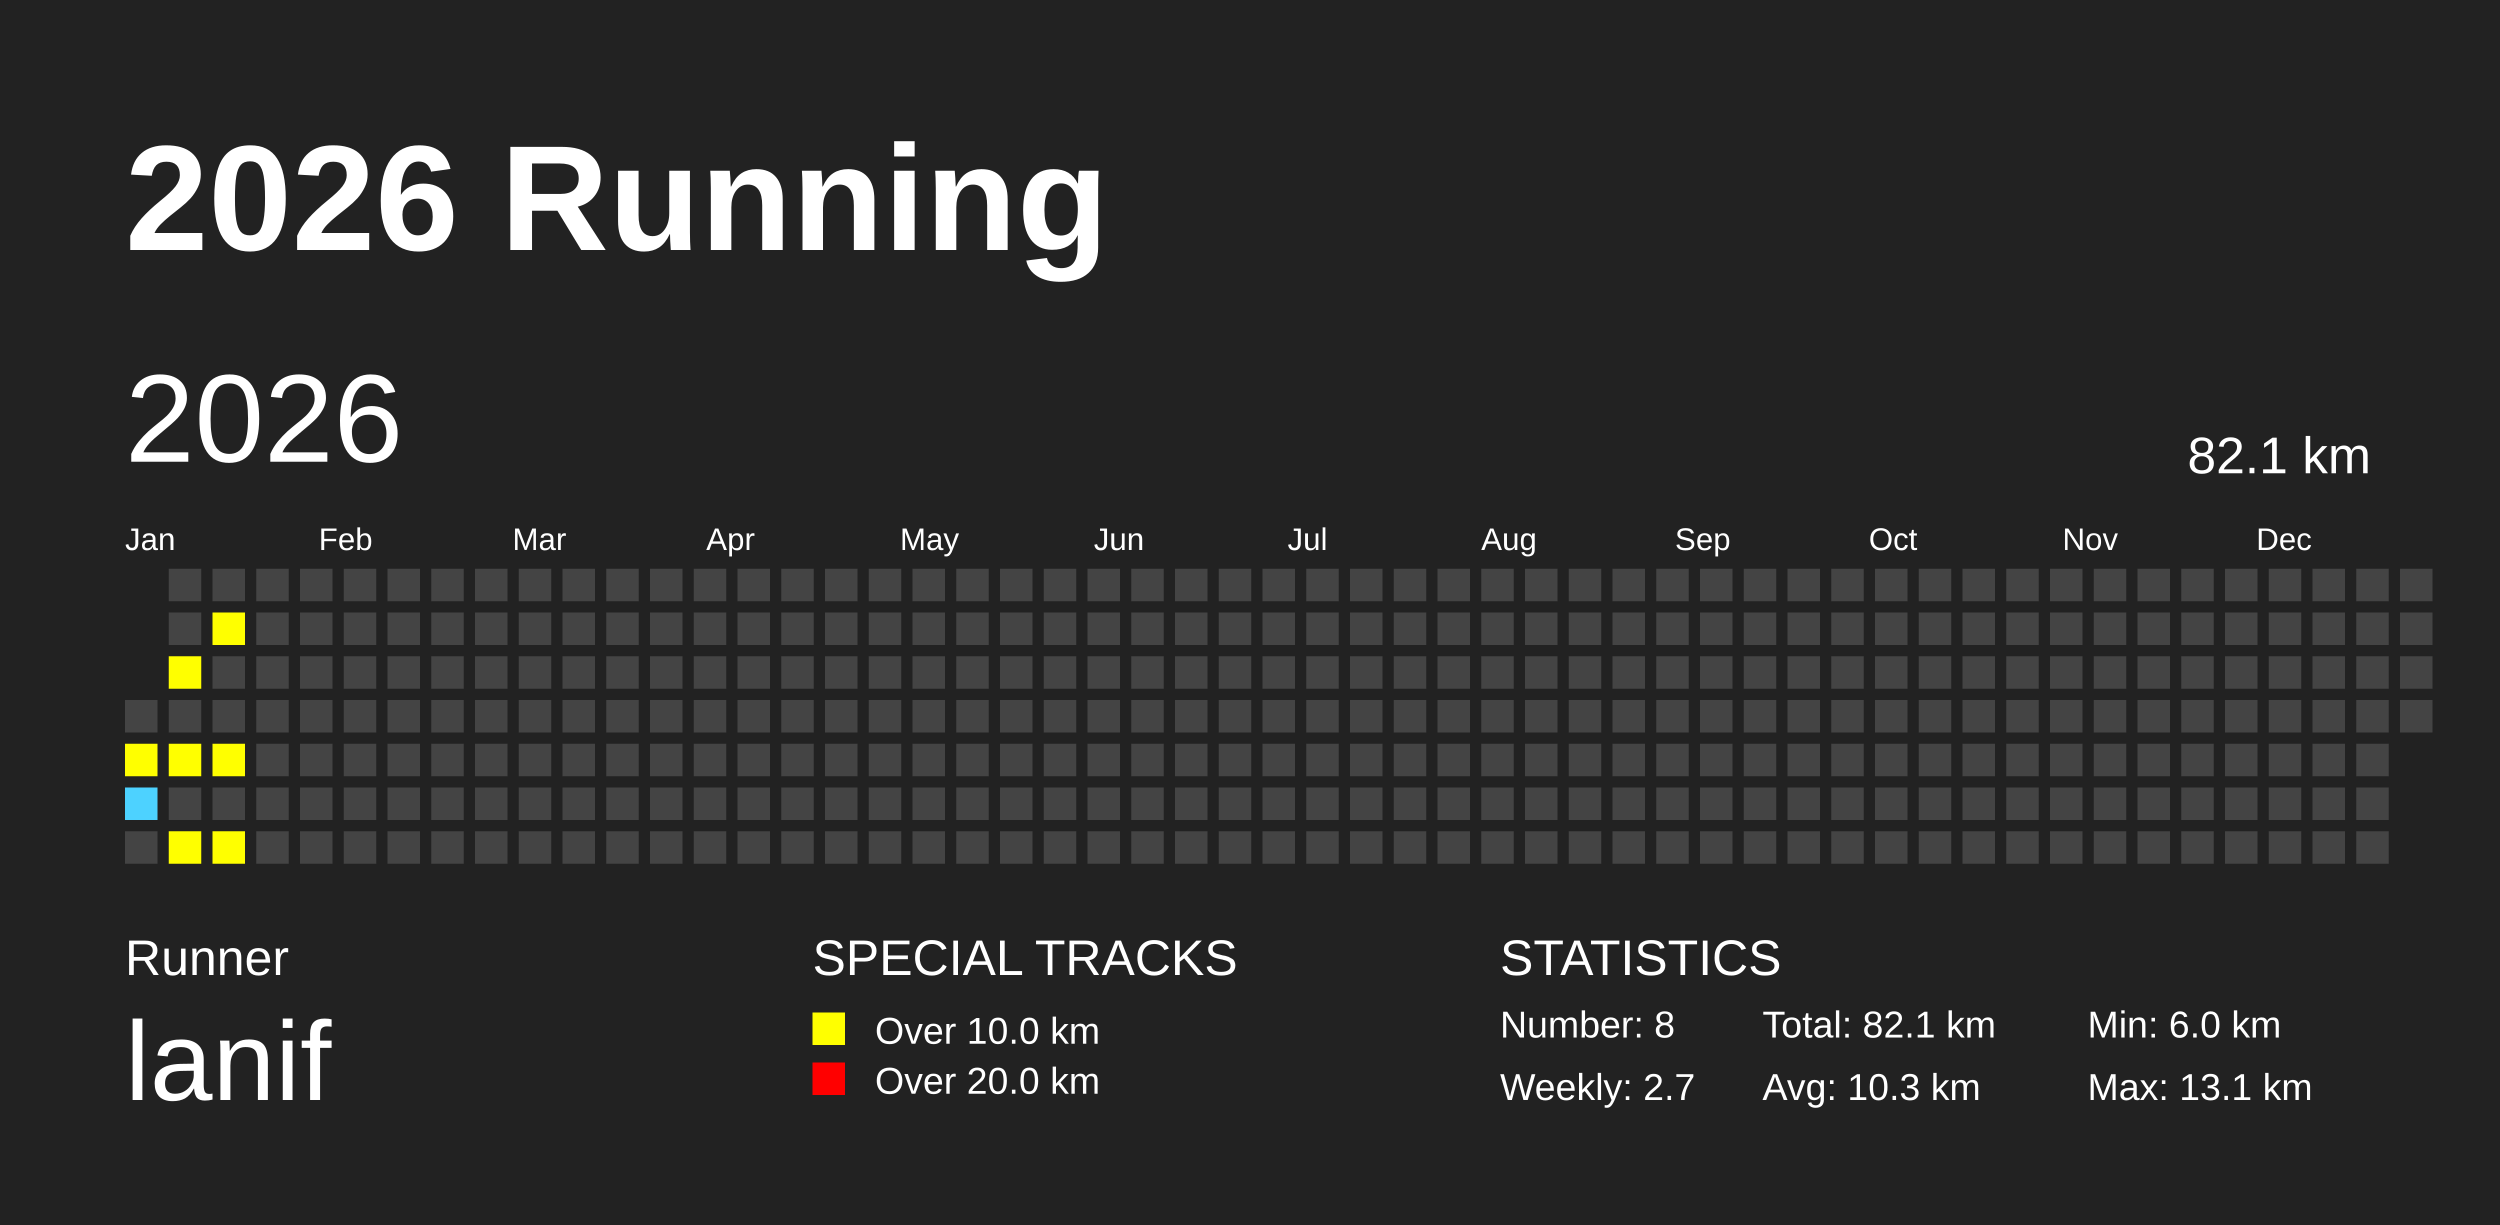
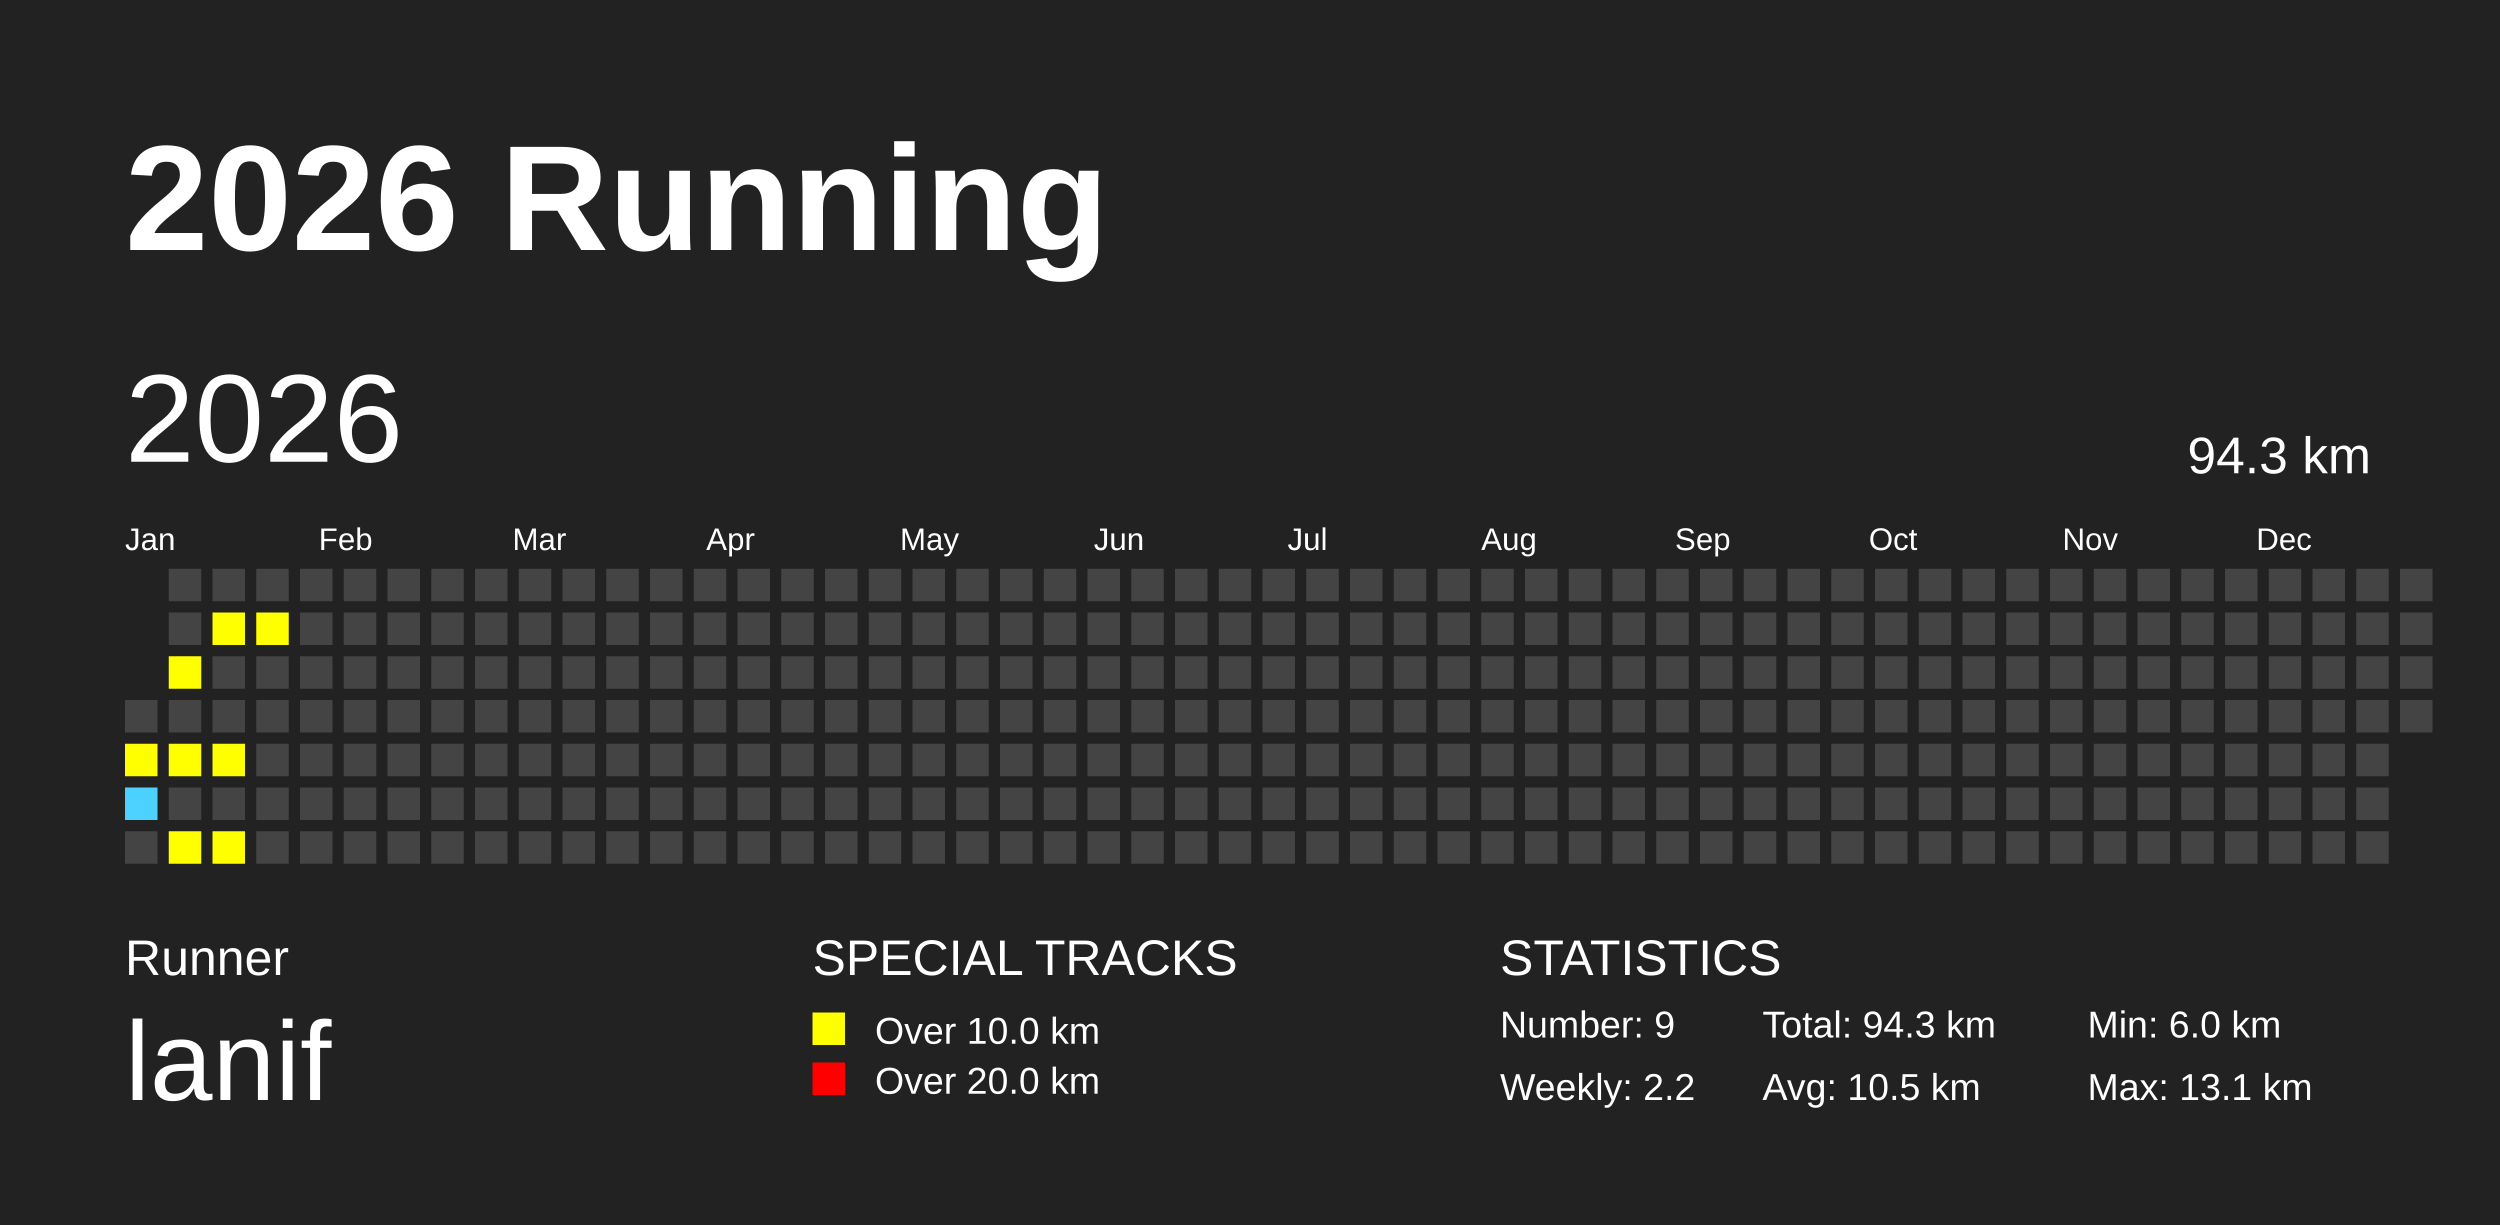
<svg xmlns="http://www.w3.org/2000/svg" baseProfile="full" height="98mm" version="1.1" viewBox="0,0,200,98" width="200mm">
  <defs />
  <rect fill="#222222" height="98" width="200" x="0" y="0" />
  <text fill="#FFFFFF" style="font-size:12px; font-family:Arial; font-weight:bold;" x="10" y="20">2026 Running</text>
  <text fill="#FFFFFF" style="font-size:4px; font-family:Arial" x="10" y="78">Runner</text>
  <text fill="#FFFFFF" style="font-size:9px; font-family:Arial" x="10" y="88">lanif</text>
  <text fill="#FFFFFF" style="font-size:4px; font-family:Arial" x="65" y="78">SPECIAL TRACKS</text>
  <rect fill="yellow" height="2.6" width="2.6" x="65" y="81" />
  <text fill="#FFFFFF" style="font-size:3px; font-family:Arial" x="70" y="83.5">Over 10.0 km</text>
  <rect fill="red" height="2.6" width="2.6" x="65" y="85" />
  <text fill="#FFFFFF" style="font-size:3px; font-family:Arial" x="70" y="87.5">Over 20.0 km</text>
  <text fill="#FFFFFF" style="font-size:4px; font-family:Arial" x="120" y="78">STATISTICS</text>
-   <text fill="#FFFFFF" style="font-size:3px; font-family:Arial" x="120" y="83">Number: 8</text>
-   <text fill="#FFFFFF" style="font-size:3px; font-family:Arial" x="120" y="88">Weekly: 2.7</text>
-   <text fill="#FFFFFF" style="font-size:3px; font-family:Arial" x="141" y="83">Total: 82.1 km</text>
-   <text fill="#FFFFFF" style="font-size:3px; font-family:Arial" x="141" y="88">Avg: 10.3 km</text>
+   <text fill="#FFFFFF" style="font-size:3px; font-family:Arial" x="120" y="83">Number: 9</text>
+   <text fill="#FFFFFF" style="font-size:3px; font-family:Arial" x="120" y="88">Weekly: 2.2</text>
+   <text fill="#FFFFFF" style="font-size:3px; font-family:Arial" x="141" y="83">Total: 94.3 km</text>
+   <text fill="#FFFFFF" style="font-size:3px; font-family:Arial" x="141" y="88">Avg: 10.5 km</text>
  <text fill="#FFFFFF" style="font-size:3px; font-family:Arial" x="167" y="83">Min: 6.0 km</text>
  <text fill="#FFFFFF" style="font-size:3px; font-family:Arial" x="167" y="88">Max: 13.1 km</text>
  <text dominant-baseline="hanging" fill="#FFFFFF" style="font-size:10.0px; font-family:Arial;" x="10" y="30">2026</text>
-   <text dominant-baseline="hanging" fill="#FFFFFF" style="font-size:4.125px; font-family:Arial;" x="175" y="35">82.1 km</text>
+   <text dominant-baseline="hanging" fill="#FFFFFF" style="font-size:4.125px; font-family:Arial;" x="175" y="35">94.3 km</text>
  <text fill="#FFFFFF" style="font-size:2.5px; font-family:Arial" x="10.0" y="44">Jan</text>
  <text fill="#FFFFFF" style="font-size:2.5px; font-family:Arial" x="25.5" y="44">Feb</text>
  <text fill="#FFFFFF" style="font-size:2.5px; font-family:Arial" x="41.0" y="44">Mar</text>
  <text fill="#FFFFFF" style="font-size:2.5px; font-family:Arial" x="56.5" y="44">Apr</text>
  <text fill="#FFFFFF" style="font-size:2.5px; font-family:Arial" x="72.0" y="44">May</text>
  <text fill="#FFFFFF" style="font-size:2.5px; font-family:Arial" x="87.5" y="44">Jun</text>
  <text fill="#FFFFFF" style="font-size:2.5px; font-family:Arial" x="103.0" y="44">Jul</text>
  <text fill="#FFFFFF" style="font-size:2.5px; font-family:Arial" x="118.5" y="44">Aug</text>
  <text fill="#FFFFFF" style="font-size:2.5px; font-family:Arial" x="134.0" y="44">Sep</text>
  <text fill="#FFFFFF" style="font-size:2.5px; font-family:Arial" x="149.5" y="44">Oct</text>
  <text fill="#FFFFFF" style="font-size:2.5px; font-family:Arial" x="165.0" y="44">Nov</text>
  <text fill="#FFFFFF" style="font-size:2.5px; font-family:Arial" x="180.5" y="44">Dec</text>
  <rect fill="#444444" height="2.6" width="2.6" x="10.0" y="56.0" />
  <rect fill="yellow" height="2.6" width="2.6" x="10.0" y="59.5" />
  <rect fill="#4DD2FF" height="2.6" width="2.6" x="10.0" y="63.0" />
  <rect fill="#444444" height="2.6" width="2.6" x="10.0" y="66.5" />
  <rect fill="#444444" height="2.6" width="2.6" x="13.5" y="45.5" />
  <rect fill="#444444" height="2.6" width="2.6" x="13.5" y="49.0" />
  <rect fill="yellow" height="2.6" width="2.6" x="13.5" y="52.5" />
  <rect fill="#444444" height="2.6" width="2.6" x="13.5" y="56.0" />
  <rect fill="yellow" height="2.6" width="2.6" x="13.5" y="59.5" />
  <rect fill="#444444" height="2.6" width="2.6" x="13.5" y="63.0" />
  <rect fill="yellow" height="2.6" width="2.6" x="13.5" y="66.5" />
  <rect fill="#444444" height="2.6" width="2.6" x="17.0" y="45.5" />
  <rect fill="yellow" height="2.6" width="2.6" x="17.0" y="49.0" />
  <rect fill="#444444" height="2.6" width="2.6" x="17.0" y="52.5" />
  <rect fill="#444444" height="2.6" width="2.6" x="17.0" y="56.0" />
  <rect fill="yellow" height="2.6" width="2.6" x="17.0" y="59.5" />
  <rect fill="#444444" height="2.6" width="2.6" x="17.0" y="63.0" />
  <rect fill="yellow" height="2.6" width="2.6" x="17.0" y="66.5" />
  <rect fill="#444444" height="2.6" width="2.6" x="20.5" y="45.5" />
-   <rect fill="#444444" height="2.6" width="2.6" x="20.5" y="49.0" />
+   <rect fill="yellow" height="2.6" width="2.6" x="20.5" y="49.0" />
  <rect fill="#444444" height="2.6" width="2.6" x="20.5" y="52.5" />
  <rect fill="#444444" height="2.6" width="2.6" x="20.5" y="56.0" />
  <rect fill="#444444" height="2.6" width="2.6" x="20.5" y="59.5" />
  <rect fill="#444444" height="2.6" width="2.6" x="20.5" y="63.0" />
  <rect fill="#444444" height="2.6" width="2.6" x="20.5" y="66.5" />
  <rect fill="#444444" height="2.6" width="2.6" x="24.0" y="45.5" />
  <rect fill="#444444" height="2.6" width="2.6" x="24.0" y="49.0" />
  <rect fill="#444444" height="2.6" width="2.6" x="24.0" y="52.5" />
  <rect fill="#444444" height="2.6" width="2.6" x="24.0" y="56.0" />
  <rect fill="#444444" height="2.6" width="2.6" x="24.0" y="59.5" />
  <rect fill="#444444" height="2.6" width="2.6" x="24.0" y="63.0" />
  <rect fill="#444444" height="2.6" width="2.6" x="24.0" y="66.5" />
  <rect fill="#444444" height="2.6" width="2.6" x="27.5" y="45.5" />
  <rect fill="#444444" height="2.6" width="2.6" x="27.5" y="49.0" />
  <rect fill="#444444" height="2.6" width="2.6" x="27.5" y="52.5" />
  <rect fill="#444444" height="2.6" width="2.6" x="27.5" y="56.0" />
  <rect fill="#444444" height="2.6" width="2.6" x="27.5" y="59.5" />
  <rect fill="#444444" height="2.6" width="2.6" x="27.5" y="63.0" />
  <rect fill="#444444" height="2.6" width="2.6" x="27.5" y="66.5" />
  <rect fill="#444444" height="2.6" width="2.6" x="31.0" y="45.5" />
  <rect fill="#444444" height="2.6" width="2.6" x="31.0" y="49.0" />
  <rect fill="#444444" height="2.6" width="2.6" x="31.0" y="52.5" />
  <rect fill="#444444" height="2.6" width="2.6" x="31.0" y="56.0" />
  <rect fill="#444444" height="2.6" width="2.6" x="31.0" y="59.5" />
  <rect fill="#444444" height="2.6" width="2.6" x="31.0" y="63.0" />
  <rect fill="#444444" height="2.6" width="2.6" x="31.0" y="66.5" />
  <rect fill="#444444" height="2.6" width="2.6" x="34.5" y="45.5" />
  <rect fill="#444444" height="2.6" width="2.6" x="34.5" y="49.0" />
  <rect fill="#444444" height="2.6" width="2.6" x="34.5" y="52.5" />
  <rect fill="#444444" height="2.6" width="2.6" x="34.5" y="56.0" />
  <rect fill="#444444" height="2.6" width="2.6" x="34.5" y="59.5" />
  <rect fill="#444444" height="2.6" width="2.6" x="34.5" y="63.0" />
  <rect fill="#444444" height="2.6" width="2.6" x="34.5" y="66.5" />
  <rect fill="#444444" height="2.6" width="2.6" x="38.0" y="45.5" />
  <rect fill="#444444" height="2.6" width="2.6" x="38.0" y="49.0" />
  <rect fill="#444444" height="2.6" width="2.6" x="38.0" y="52.5" />
  <rect fill="#444444" height="2.6" width="2.6" x="38.0" y="56.0" />
  <rect fill="#444444" height="2.6" width="2.6" x="38.0" y="59.5" />
  <rect fill="#444444" height="2.6" width="2.6" x="38.0" y="63.0" />
  <rect fill="#444444" height="2.6" width="2.6" x="38.0" y="66.5" />
  <rect fill="#444444" height="2.6" width="2.6" x="41.5" y="45.5" />
  <rect fill="#444444" height="2.6" width="2.6" x="41.5" y="49.0" />
  <rect fill="#444444" height="2.6" width="2.6" x="41.5" y="52.5" />
  <rect fill="#444444" height="2.6" width="2.6" x="41.5" y="56.0" />
  <rect fill="#444444" height="2.6" width="2.6" x="41.5" y="59.5" />
  <rect fill="#444444" height="2.6" width="2.6" x="41.5" y="63.0" />
  <rect fill="#444444" height="2.6" width="2.6" x="41.5" y="66.5" />
  <rect fill="#444444" height="2.6" width="2.6" x="45.0" y="45.5" />
  <rect fill="#444444" height="2.6" width="2.6" x="45.0" y="49.0" />
  <rect fill="#444444" height="2.6" width="2.6" x="45.0" y="52.5" />
  <rect fill="#444444" height="2.6" width="2.6" x="45.0" y="56.0" />
  <rect fill="#444444" height="2.6" width="2.6" x="45.0" y="59.5" />
  <rect fill="#444444" height="2.6" width="2.6" x="45.0" y="63.0" />
  <rect fill="#444444" height="2.6" width="2.6" x="45.0" y="66.5" />
  <rect fill="#444444" height="2.6" width="2.6" x="48.5" y="45.5" />
  <rect fill="#444444" height="2.6" width="2.6" x="48.5" y="49.0" />
  <rect fill="#444444" height="2.6" width="2.6" x="48.5" y="52.5" />
  <rect fill="#444444" height="2.6" width="2.6" x="48.5" y="56.0" />
  <rect fill="#444444" height="2.6" width="2.6" x="48.5" y="59.5" />
  <rect fill="#444444" height="2.6" width="2.6" x="48.5" y="63.0" />
  <rect fill="#444444" height="2.6" width="2.6" x="48.5" y="66.5" />
  <rect fill="#444444" height="2.6" width="2.6" x="52.0" y="45.5" />
  <rect fill="#444444" height="2.6" width="2.6" x="52.0" y="49.0" />
  <rect fill="#444444" height="2.6" width="2.6" x="52.0" y="52.5" />
  <rect fill="#444444" height="2.6" width="2.6" x="52.0" y="56.0" />
  <rect fill="#444444" height="2.6" width="2.6" x="52.0" y="59.5" />
  <rect fill="#444444" height="2.6" width="2.6" x="52.0" y="63.0" />
  <rect fill="#444444" height="2.6" width="2.6" x="52.0" y="66.5" />
  <rect fill="#444444" height="2.6" width="2.6" x="55.5" y="45.5" />
  <rect fill="#444444" height="2.6" width="2.6" x="55.5" y="49.0" />
  <rect fill="#444444" height="2.6" width="2.6" x="55.5" y="52.5" />
  <rect fill="#444444" height="2.6" width="2.6" x="55.5" y="56.0" />
  <rect fill="#444444" height="2.6" width="2.6" x="55.5" y="59.5" />
  <rect fill="#444444" height="2.6" width="2.6" x="55.5" y="63.0" />
  <rect fill="#444444" height="2.6" width="2.6" x="55.5" y="66.5" />
  <rect fill="#444444" height="2.6" width="2.6" x="59.0" y="45.5" />
  <rect fill="#444444" height="2.6" width="2.6" x="59.0" y="49.0" />
  <rect fill="#444444" height="2.6" width="2.6" x="59.0" y="52.5" />
  <rect fill="#444444" height="2.6" width="2.6" x="59.0" y="56.0" />
  <rect fill="#444444" height="2.6" width="2.6" x="59.0" y="59.5" />
  <rect fill="#444444" height="2.6" width="2.6" x="59.0" y="63.0" />
  <rect fill="#444444" height="2.6" width="2.6" x="59.0" y="66.5" />
  <rect fill="#444444" height="2.6" width="2.6" x="62.5" y="45.5" />
  <rect fill="#444444" height="2.6" width="2.6" x="62.5" y="49.0" />
  <rect fill="#444444" height="2.6" width="2.6" x="62.5" y="52.5" />
  <rect fill="#444444" height="2.6" width="2.6" x="62.5" y="56.0" />
  <rect fill="#444444" height="2.6" width="2.6" x="62.5" y="59.5" />
  <rect fill="#444444" height="2.6" width="2.6" x="62.5" y="63.0" />
  <rect fill="#444444" height="2.6" width="2.6" x="62.5" y="66.5" />
  <rect fill="#444444" height="2.6" width="2.6" x="66.0" y="45.5" />
  <rect fill="#444444" height="2.6" width="2.6" x="66.0" y="49.0" />
  <rect fill="#444444" height="2.6" width="2.6" x="66.0" y="52.5" />
  <rect fill="#444444" height="2.6" width="2.6" x="66.0" y="56.0" />
  <rect fill="#444444" height="2.6" width="2.6" x="66.0" y="59.5" />
  <rect fill="#444444" height="2.6" width="2.6" x="66.0" y="63.0" />
  <rect fill="#444444" height="2.6" width="2.6" x="66.0" y="66.5" />
  <rect fill="#444444" height="2.6" width="2.6" x="69.5" y="45.5" />
  <rect fill="#444444" height="2.6" width="2.6" x="69.5" y="49.0" />
  <rect fill="#444444" height="2.6" width="2.6" x="69.5" y="52.5" />
  <rect fill="#444444" height="2.6" width="2.6" x="69.5" y="56.0" />
  <rect fill="#444444" height="2.6" width="2.6" x="69.5" y="59.5" />
  <rect fill="#444444" height="2.6" width="2.6" x="69.5" y="63.0" />
  <rect fill="#444444" height="2.6" width="2.6" x="69.5" y="66.5" />
  <rect fill="#444444" height="2.6" width="2.6" x="73.0" y="45.5" />
  <rect fill="#444444" height="2.6" width="2.6" x="73.0" y="49.0" />
  <rect fill="#444444" height="2.6" width="2.6" x="73.0" y="52.5" />
  <rect fill="#444444" height="2.6" width="2.6" x="73.0" y="56.0" />
  <rect fill="#444444" height="2.6" width="2.6" x="73.0" y="59.5" />
  <rect fill="#444444" height="2.6" width="2.6" x="73.0" y="63.0" />
  <rect fill="#444444" height="2.6" width="2.6" x="73.0" y="66.5" />
  <rect fill="#444444" height="2.6" width="2.6" x="76.5" y="45.5" />
  <rect fill="#444444" height="2.6" width="2.6" x="76.5" y="49.0" />
  <rect fill="#444444" height="2.6" width="2.6" x="76.5" y="52.5" />
  <rect fill="#444444" height="2.6" width="2.6" x="76.5" y="56.0" />
  <rect fill="#444444" height="2.6" width="2.6" x="76.5" y="59.5" />
  <rect fill="#444444" height="2.6" width="2.6" x="76.5" y="63.0" />
  <rect fill="#444444" height="2.6" width="2.6" x="76.5" y="66.5" />
  <rect fill="#444444" height="2.6" width="2.6" x="80.0" y="45.5" />
  <rect fill="#444444" height="2.6" width="2.6" x="80.0" y="49.0" />
  <rect fill="#444444" height="2.6" width="2.6" x="80.0" y="52.5" />
  <rect fill="#444444" height="2.6" width="2.6" x="80.0" y="56.0" />
  <rect fill="#444444" height="2.6" width="2.6" x="80.0" y="59.5" />
  <rect fill="#444444" height="2.6" width="2.6" x="80.0" y="63.0" />
  <rect fill="#444444" height="2.6" width="2.6" x="80.0" y="66.5" />
  <rect fill="#444444" height="2.6" width="2.6" x="83.5" y="45.5" />
  <rect fill="#444444" height="2.6" width="2.6" x="83.5" y="49.0" />
  <rect fill="#444444" height="2.6" width="2.6" x="83.5" y="52.5" />
  <rect fill="#444444" height="2.6" width="2.6" x="83.5" y="56.0" />
  <rect fill="#444444" height="2.6" width="2.6" x="83.5" y="59.5" />
  <rect fill="#444444" height="2.6" width="2.6" x="83.5" y="63.0" />
  <rect fill="#444444" height="2.6" width="2.6" x="83.5" y="66.5" />
  <rect fill="#444444" height="2.6" width="2.6" x="87.0" y="45.5" />
  <rect fill="#444444" height="2.6" width="2.6" x="87.0" y="49.0" />
  <rect fill="#444444" height="2.6" width="2.6" x="87.0" y="52.5" />
  <rect fill="#444444" height="2.6" width="2.6" x="87.0" y="56.0" />
  <rect fill="#444444" height="2.6" width="2.6" x="87.0" y="59.5" />
  <rect fill="#444444" height="2.6" width="2.6" x="87.0" y="63.0" />
  <rect fill="#444444" height="2.6" width="2.6" x="87.0" y="66.5" />
  <rect fill="#444444" height="2.6" width="2.6" x="90.5" y="45.5" />
  <rect fill="#444444" height="2.6" width="2.6" x="90.5" y="49.0" />
  <rect fill="#444444" height="2.6" width="2.6" x="90.5" y="52.5" />
  <rect fill="#444444" height="2.6" width="2.6" x="90.5" y="56.0" />
  <rect fill="#444444" height="2.6" width="2.6" x="90.5" y="59.5" />
  <rect fill="#444444" height="2.6" width="2.6" x="90.5" y="63.0" />
  <rect fill="#444444" height="2.6" width="2.6" x="90.5" y="66.5" />
  <rect fill="#444444" height="2.6" width="2.6" x="94.0" y="45.5" />
  <rect fill="#444444" height="2.6" width="2.6" x="94.0" y="49.0" />
  <rect fill="#444444" height="2.6" width="2.6" x="94.0" y="52.5" />
  <rect fill="#444444" height="2.6" width="2.6" x="94.0" y="56.0" />
  <rect fill="#444444" height="2.6" width="2.6" x="94.0" y="59.5" />
  <rect fill="#444444" height="2.6" width="2.6" x="94.0" y="63.0" />
  <rect fill="#444444" height="2.6" width="2.6" x="94.0" y="66.5" />
  <rect fill="#444444" height="2.6" width="2.6" x="97.5" y="45.5" />
  <rect fill="#444444" height="2.6" width="2.6" x="97.5" y="49.0" />
  <rect fill="#444444" height="2.6" width="2.6" x="97.5" y="52.5" />
  <rect fill="#444444" height="2.6" width="2.6" x="97.5" y="56.0" />
  <rect fill="#444444" height="2.6" width="2.6" x="97.5" y="59.5" />
  <rect fill="#444444" height="2.6" width="2.6" x="97.5" y="63.0" />
  <rect fill="#444444" height="2.6" width="2.6" x="97.5" y="66.5" />
  <rect fill="#444444" height="2.6" width="2.6" x="101.0" y="45.5" />
  <rect fill="#444444" height="2.6" width="2.6" x="101.0" y="49.0" />
  <rect fill="#444444" height="2.6" width="2.6" x="101.0" y="52.5" />
  <rect fill="#444444" height="2.6" width="2.6" x="101.0" y="56.0" />
  <rect fill="#444444" height="2.6" width="2.6" x="101.0" y="59.5" />
  <rect fill="#444444" height="2.6" width="2.6" x="101.0" y="63.0" />
  <rect fill="#444444" height="2.6" width="2.6" x="101.0" y="66.5" />
  <rect fill="#444444" height="2.6" width="2.6" x="104.5" y="45.5" />
  <rect fill="#444444" height="2.6" width="2.6" x="104.5" y="49.0" />
  <rect fill="#444444" height="2.6" width="2.6" x="104.5" y="52.5" />
  <rect fill="#444444" height="2.6" width="2.6" x="104.5" y="56.0" />
  <rect fill="#444444" height="2.6" width="2.6" x="104.5" y="59.5" />
  <rect fill="#444444" height="2.6" width="2.6" x="104.5" y="63.0" />
  <rect fill="#444444" height="2.6" width="2.6" x="104.5" y="66.5" />
  <rect fill="#444444" height="2.6" width="2.6" x="108.0" y="45.5" />
  <rect fill="#444444" height="2.6" width="2.6" x="108.0" y="49.0" />
  <rect fill="#444444" height="2.6" width="2.6" x="108.0" y="52.5" />
  <rect fill="#444444" height="2.6" width="2.6" x="108.0" y="56.0" />
  <rect fill="#444444" height="2.6" width="2.6" x="108.0" y="59.5" />
  <rect fill="#444444" height="2.6" width="2.6" x="108.0" y="63.0" />
  <rect fill="#444444" height="2.6" width="2.6" x="108.0" y="66.5" />
  <rect fill="#444444" height="2.6" width="2.6" x="111.5" y="45.5" />
  <rect fill="#444444" height="2.6" width="2.6" x="111.5" y="49.0" />
  <rect fill="#444444" height="2.6" width="2.6" x="111.5" y="52.5" />
  <rect fill="#444444" height="2.6" width="2.6" x="111.5" y="56.0" />
  <rect fill="#444444" height="2.6" width="2.6" x="111.5" y="59.5" />
  <rect fill="#444444" height="2.6" width="2.6" x="111.5" y="63.0" />
  <rect fill="#444444" height="2.6" width="2.6" x="111.5" y="66.5" />
  <rect fill="#444444" height="2.6" width="2.6" x="115.0" y="45.5" />
  <rect fill="#444444" height="2.6" width="2.6" x="115.0" y="49.0" />
  <rect fill="#444444" height="2.6" width="2.6" x="115.0" y="52.5" />
  <rect fill="#444444" height="2.6" width="2.6" x="115.0" y="56.0" />
  <rect fill="#444444" height="2.6" width="2.6" x="115.0" y="59.5" />
  <rect fill="#444444" height="2.6" width="2.6" x="115.0" y="63.0" />
  <rect fill="#444444" height="2.6" width="2.6" x="115.0" y="66.5" />
  <rect fill="#444444" height="2.6" width="2.6" x="118.5" y="45.5" />
  <rect fill="#444444" height="2.6" width="2.6" x="118.5" y="49.0" />
  <rect fill="#444444" height="2.6" width="2.6" x="118.5" y="52.5" />
  <rect fill="#444444" height="2.6" width="2.6" x="118.5" y="56.0" />
  <rect fill="#444444" height="2.6" width="2.6" x="118.5" y="59.5" />
  <rect fill="#444444" height="2.6" width="2.6" x="118.5" y="63.0" />
  <rect fill="#444444" height="2.6" width="2.6" x="118.5" y="66.5" />
  <rect fill="#444444" height="2.6" width="2.6" x="122.0" y="45.5" />
  <rect fill="#444444" height="2.6" width="2.6" x="122.0" y="49.0" />
  <rect fill="#444444" height="2.6" width="2.6" x="122.0" y="52.5" />
  <rect fill="#444444" height="2.6" width="2.6" x="122.0" y="56.0" />
  <rect fill="#444444" height="2.6" width="2.6" x="122.0" y="59.5" />
  <rect fill="#444444" height="2.6" width="2.6" x="122.0" y="63.0" />
  <rect fill="#444444" height="2.6" width="2.6" x="122.0" y="66.5" />
  <rect fill="#444444" height="2.6" width="2.6" x="125.5" y="45.5" />
  <rect fill="#444444" height="2.6" width="2.6" x="125.5" y="49.0" />
  <rect fill="#444444" height="2.6" width="2.6" x="125.5" y="52.5" />
  <rect fill="#444444" height="2.6" width="2.6" x="125.5" y="56.0" />
  <rect fill="#444444" height="2.6" width="2.6" x="125.5" y="59.5" />
  <rect fill="#444444" height="2.6" width="2.6" x="125.5" y="63.0" />
  <rect fill="#444444" height="2.6" width="2.6" x="125.5" y="66.5" />
  <rect fill="#444444" height="2.6" width="2.6" x="129.0" y="45.5" />
  <rect fill="#444444" height="2.6" width="2.6" x="129.0" y="49.0" />
  <rect fill="#444444" height="2.6" width="2.6" x="129.0" y="52.5" />
  <rect fill="#444444" height="2.6" width="2.6" x="129.0" y="56.0" />
  <rect fill="#444444" height="2.6" width="2.6" x="129.0" y="59.5" />
  <rect fill="#444444" height="2.6" width="2.6" x="129.0" y="63.0" />
  <rect fill="#444444" height="2.6" width="2.6" x="129.0" y="66.5" />
  <rect fill="#444444" height="2.6" width="2.6" x="132.5" y="45.5" />
  <rect fill="#444444" height="2.6" width="2.6" x="132.5" y="49.0" />
  <rect fill="#444444" height="2.6" width="2.6" x="132.5" y="52.5" />
  <rect fill="#444444" height="2.6" width="2.6" x="132.5" y="56.0" />
  <rect fill="#444444" height="2.6" width="2.6" x="132.5" y="59.5" />
  <rect fill="#444444" height="2.6" width="2.6" x="132.5" y="63.0" />
  <rect fill="#444444" height="2.6" width="2.6" x="132.5" y="66.5" />
  <rect fill="#444444" height="2.6" width="2.6" x="136.0" y="45.5" />
  <rect fill="#444444" height="2.6" width="2.6" x="136.0" y="49.0" />
  <rect fill="#444444" height="2.6" width="2.6" x="136.0" y="52.5" />
  <rect fill="#444444" height="2.6" width="2.6" x="136.0" y="56.0" />
  <rect fill="#444444" height="2.6" width="2.6" x="136.0" y="59.5" />
  <rect fill="#444444" height="2.6" width="2.6" x="136.0" y="63.0" />
  <rect fill="#444444" height="2.6" width="2.6" x="136.0" y="66.5" />
  <rect fill="#444444" height="2.6" width="2.6" x="139.5" y="45.5" />
  <rect fill="#444444" height="2.6" width="2.6" x="139.5" y="49.0" />
  <rect fill="#444444" height="2.6" width="2.6" x="139.5" y="52.5" />
  <rect fill="#444444" height="2.6" width="2.6" x="139.5" y="56.0" />
  <rect fill="#444444" height="2.6" width="2.6" x="139.5" y="59.5" />
  <rect fill="#444444" height="2.6" width="2.6" x="139.5" y="63.0" />
  <rect fill="#444444" height="2.6" width="2.6" x="139.5" y="66.5" />
  <rect fill="#444444" height="2.6" width="2.6" x="143.0" y="45.5" />
  <rect fill="#444444" height="2.6" width="2.6" x="143.0" y="49.0" />
  <rect fill="#444444" height="2.6" width="2.6" x="143.0" y="52.5" />
  <rect fill="#444444" height="2.6" width="2.6" x="143.0" y="56.0" />
  <rect fill="#444444" height="2.6" width="2.6" x="143.0" y="59.5" />
  <rect fill="#444444" height="2.6" width="2.6" x="143.0" y="63.0" />
  <rect fill="#444444" height="2.6" width="2.6" x="143.0" y="66.5" />
  <rect fill="#444444" height="2.6" width="2.6" x="146.5" y="45.5" />
  <rect fill="#444444" height="2.6" width="2.6" x="146.5" y="49.0" />
  <rect fill="#444444" height="2.6" width="2.6" x="146.5" y="52.5" />
  <rect fill="#444444" height="2.6" width="2.6" x="146.5" y="56.0" />
  <rect fill="#444444" height="2.6" width="2.6" x="146.5" y="59.5" />
  <rect fill="#444444" height="2.6" width="2.6" x="146.5" y="63.0" />
  <rect fill="#444444" height="2.6" width="2.6" x="146.5" y="66.5" />
  <rect fill="#444444" height="2.6" width="2.6" x="150.0" y="45.5" />
  <rect fill="#444444" height="2.6" width="2.6" x="150.0" y="49.0" />
  <rect fill="#444444" height="2.6" width="2.6" x="150.0" y="52.5" />
  <rect fill="#444444" height="2.6" width="2.6" x="150.0" y="56.0" />
  <rect fill="#444444" height="2.6" width="2.6" x="150.0" y="59.5" />
  <rect fill="#444444" height="2.6" width="2.6" x="150.0" y="63.0" />
  <rect fill="#444444" height="2.6" width="2.6" x="150.0" y="66.5" />
  <rect fill="#444444" height="2.6" width="2.6" x="153.5" y="45.5" />
  <rect fill="#444444" height="2.6" width="2.6" x="153.5" y="49.0" />
  <rect fill="#444444" height="2.6" width="2.6" x="153.5" y="52.5" />
  <rect fill="#444444" height="2.6" width="2.6" x="153.5" y="56.0" />
  <rect fill="#444444" height="2.6" width="2.6" x="153.5" y="59.5" />
  <rect fill="#444444" height="2.6" width="2.6" x="153.5" y="63.0" />
  <rect fill="#444444" height="2.6" width="2.6" x="153.5" y="66.5" />
  <rect fill="#444444" height="2.6" width="2.6" x="157.0" y="45.5" />
  <rect fill="#444444" height="2.6" width="2.6" x="157.0" y="49.0" />
  <rect fill="#444444" height="2.6" width="2.6" x="157.0" y="52.5" />
  <rect fill="#444444" height="2.6" width="2.6" x="157.0" y="56.0" />
  <rect fill="#444444" height="2.6" width="2.6" x="157.0" y="59.5" />
  <rect fill="#444444" height="2.6" width="2.6" x="157.0" y="63.0" />
  <rect fill="#444444" height="2.6" width="2.6" x="157.0" y="66.5" />
  <rect fill="#444444" height="2.6" width="2.6" x="160.5" y="45.5" />
  <rect fill="#444444" height="2.6" width="2.6" x="160.5" y="49.0" />
  <rect fill="#444444" height="2.6" width="2.6" x="160.5" y="52.5" />
  <rect fill="#444444" height="2.6" width="2.6" x="160.5" y="56.0" />
  <rect fill="#444444" height="2.6" width="2.6" x="160.5" y="59.5" />
  <rect fill="#444444" height="2.6" width="2.6" x="160.5" y="63.0" />
  <rect fill="#444444" height="2.6" width="2.6" x="160.5" y="66.5" />
  <rect fill="#444444" height="2.6" width="2.6" x="164.0" y="45.5" />
  <rect fill="#444444" height="2.6" width="2.6" x="164.0" y="49.0" />
  <rect fill="#444444" height="2.6" width="2.6" x="164.0" y="52.5" />
  <rect fill="#444444" height="2.6" width="2.6" x="164.0" y="56.0" />
  <rect fill="#444444" height="2.6" width="2.6" x="164.0" y="59.5" />
  <rect fill="#444444" height="2.6" width="2.6" x="164.0" y="63.0" />
  <rect fill="#444444" height="2.6" width="2.6" x="164.0" y="66.5" />
  <rect fill="#444444" height="2.6" width="2.6" x="167.5" y="45.5" />
  <rect fill="#444444" height="2.6" width="2.6" x="167.5" y="49.0" />
  <rect fill="#444444" height="2.6" width="2.6" x="167.5" y="52.5" />
  <rect fill="#444444" height="2.6" width="2.6" x="167.5" y="56.0" />
  <rect fill="#444444" height="2.6" width="2.6" x="167.5" y="59.5" />
  <rect fill="#444444" height="2.6" width="2.6" x="167.5" y="63.0" />
  <rect fill="#444444" height="2.6" width="2.6" x="167.5" y="66.5" />
  <rect fill="#444444" height="2.6" width="2.6" x="171.0" y="45.5" />
  <rect fill="#444444" height="2.6" width="2.6" x="171.0" y="49.0" />
  <rect fill="#444444" height="2.6" width="2.6" x="171.0" y="52.5" />
  <rect fill="#444444" height="2.6" width="2.6" x="171.0" y="56.0" />
  <rect fill="#444444" height="2.6" width="2.6" x="171.0" y="59.5" />
  <rect fill="#444444" height="2.6" width="2.6" x="171.0" y="63.0" />
  <rect fill="#444444" height="2.6" width="2.6" x="171.0" y="66.5" />
  <rect fill="#444444" height="2.6" width="2.6" x="174.5" y="45.5" />
  <rect fill="#444444" height="2.6" width="2.6" x="174.5" y="49.0" />
  <rect fill="#444444" height="2.6" width="2.6" x="174.5" y="52.5" />
  <rect fill="#444444" height="2.6" width="2.6" x="174.5" y="56.0" />
  <rect fill="#444444" height="2.6" width="2.6" x="174.5" y="59.5" />
  <rect fill="#444444" height="2.6" width="2.6" x="174.5" y="63.0" />
  <rect fill="#444444" height="2.6" width="2.6" x="174.5" y="66.5" />
  <rect fill="#444444" height="2.6" width="2.6" x="178.0" y="45.5" />
  <rect fill="#444444" height="2.6" width="2.6" x="178.0" y="49.0" />
  <rect fill="#444444" height="2.6" width="2.6" x="178.0" y="52.5" />
  <rect fill="#444444" height="2.6" width="2.6" x="178.0" y="56.0" />
  <rect fill="#444444" height="2.6" width="2.6" x="178.0" y="59.5" />
  <rect fill="#444444" height="2.6" width="2.6" x="178.0" y="63.0" />
  <rect fill="#444444" height="2.6" width="2.6" x="178.0" y="66.5" />
  <rect fill="#444444" height="2.6" width="2.6" x="181.5" y="45.5" />
  <rect fill="#444444" height="2.6" width="2.6" x="181.5" y="49.0" />
  <rect fill="#444444" height="2.6" width="2.6" x="181.5" y="52.5" />
  <rect fill="#444444" height="2.6" width="2.6" x="181.5" y="56.0" />
  <rect fill="#444444" height="2.6" width="2.6" x="181.5" y="59.5" />
  <rect fill="#444444" height="2.6" width="2.6" x="181.5" y="63.0" />
  <rect fill="#444444" height="2.6" width="2.6" x="181.5" y="66.5" />
  <rect fill="#444444" height="2.6" width="2.6" x="185.0" y="45.5" />
  <rect fill="#444444" height="2.6" width="2.6" x="185.0" y="49.0" />
  <rect fill="#444444" height="2.6" width="2.6" x="185.0" y="52.5" />
  <rect fill="#444444" height="2.6" width="2.6" x="185.0" y="56.0" />
  <rect fill="#444444" height="2.6" width="2.6" x="185.0" y="59.5" />
  <rect fill="#444444" height="2.6" width="2.6" x="185.0" y="63.0" />
  <rect fill="#444444" height="2.6" width="2.6" x="185.0" y="66.5" />
  <rect fill="#444444" height="2.6" width="2.6" x="188.5" y="45.5" />
  <rect fill="#444444" height="2.6" width="2.6" x="188.5" y="49.0" />
  <rect fill="#444444" height="2.6" width="2.6" x="188.5" y="52.5" />
  <rect fill="#444444" height="2.6" width="2.6" x="188.5" y="56.0" />
  <rect fill="#444444" height="2.6" width="2.6" x="188.5" y="59.5" />
  <rect fill="#444444" height="2.6" width="2.6" x="188.5" y="63.0" />
  <rect fill="#444444" height="2.6" width="2.6" x="188.5" y="66.5" />
  <rect fill="#444444" height="2.6" width="2.6" x="192.0" y="45.5" />
  <rect fill="#444444" height="2.6" width="2.6" x="192.0" y="49.0" />
  <rect fill="#444444" height="2.6" width="2.6" x="192.0" y="52.5" />
  <rect fill="#444444" height="2.6" width="2.6" x="192.0" y="56.0" />
</svg>
